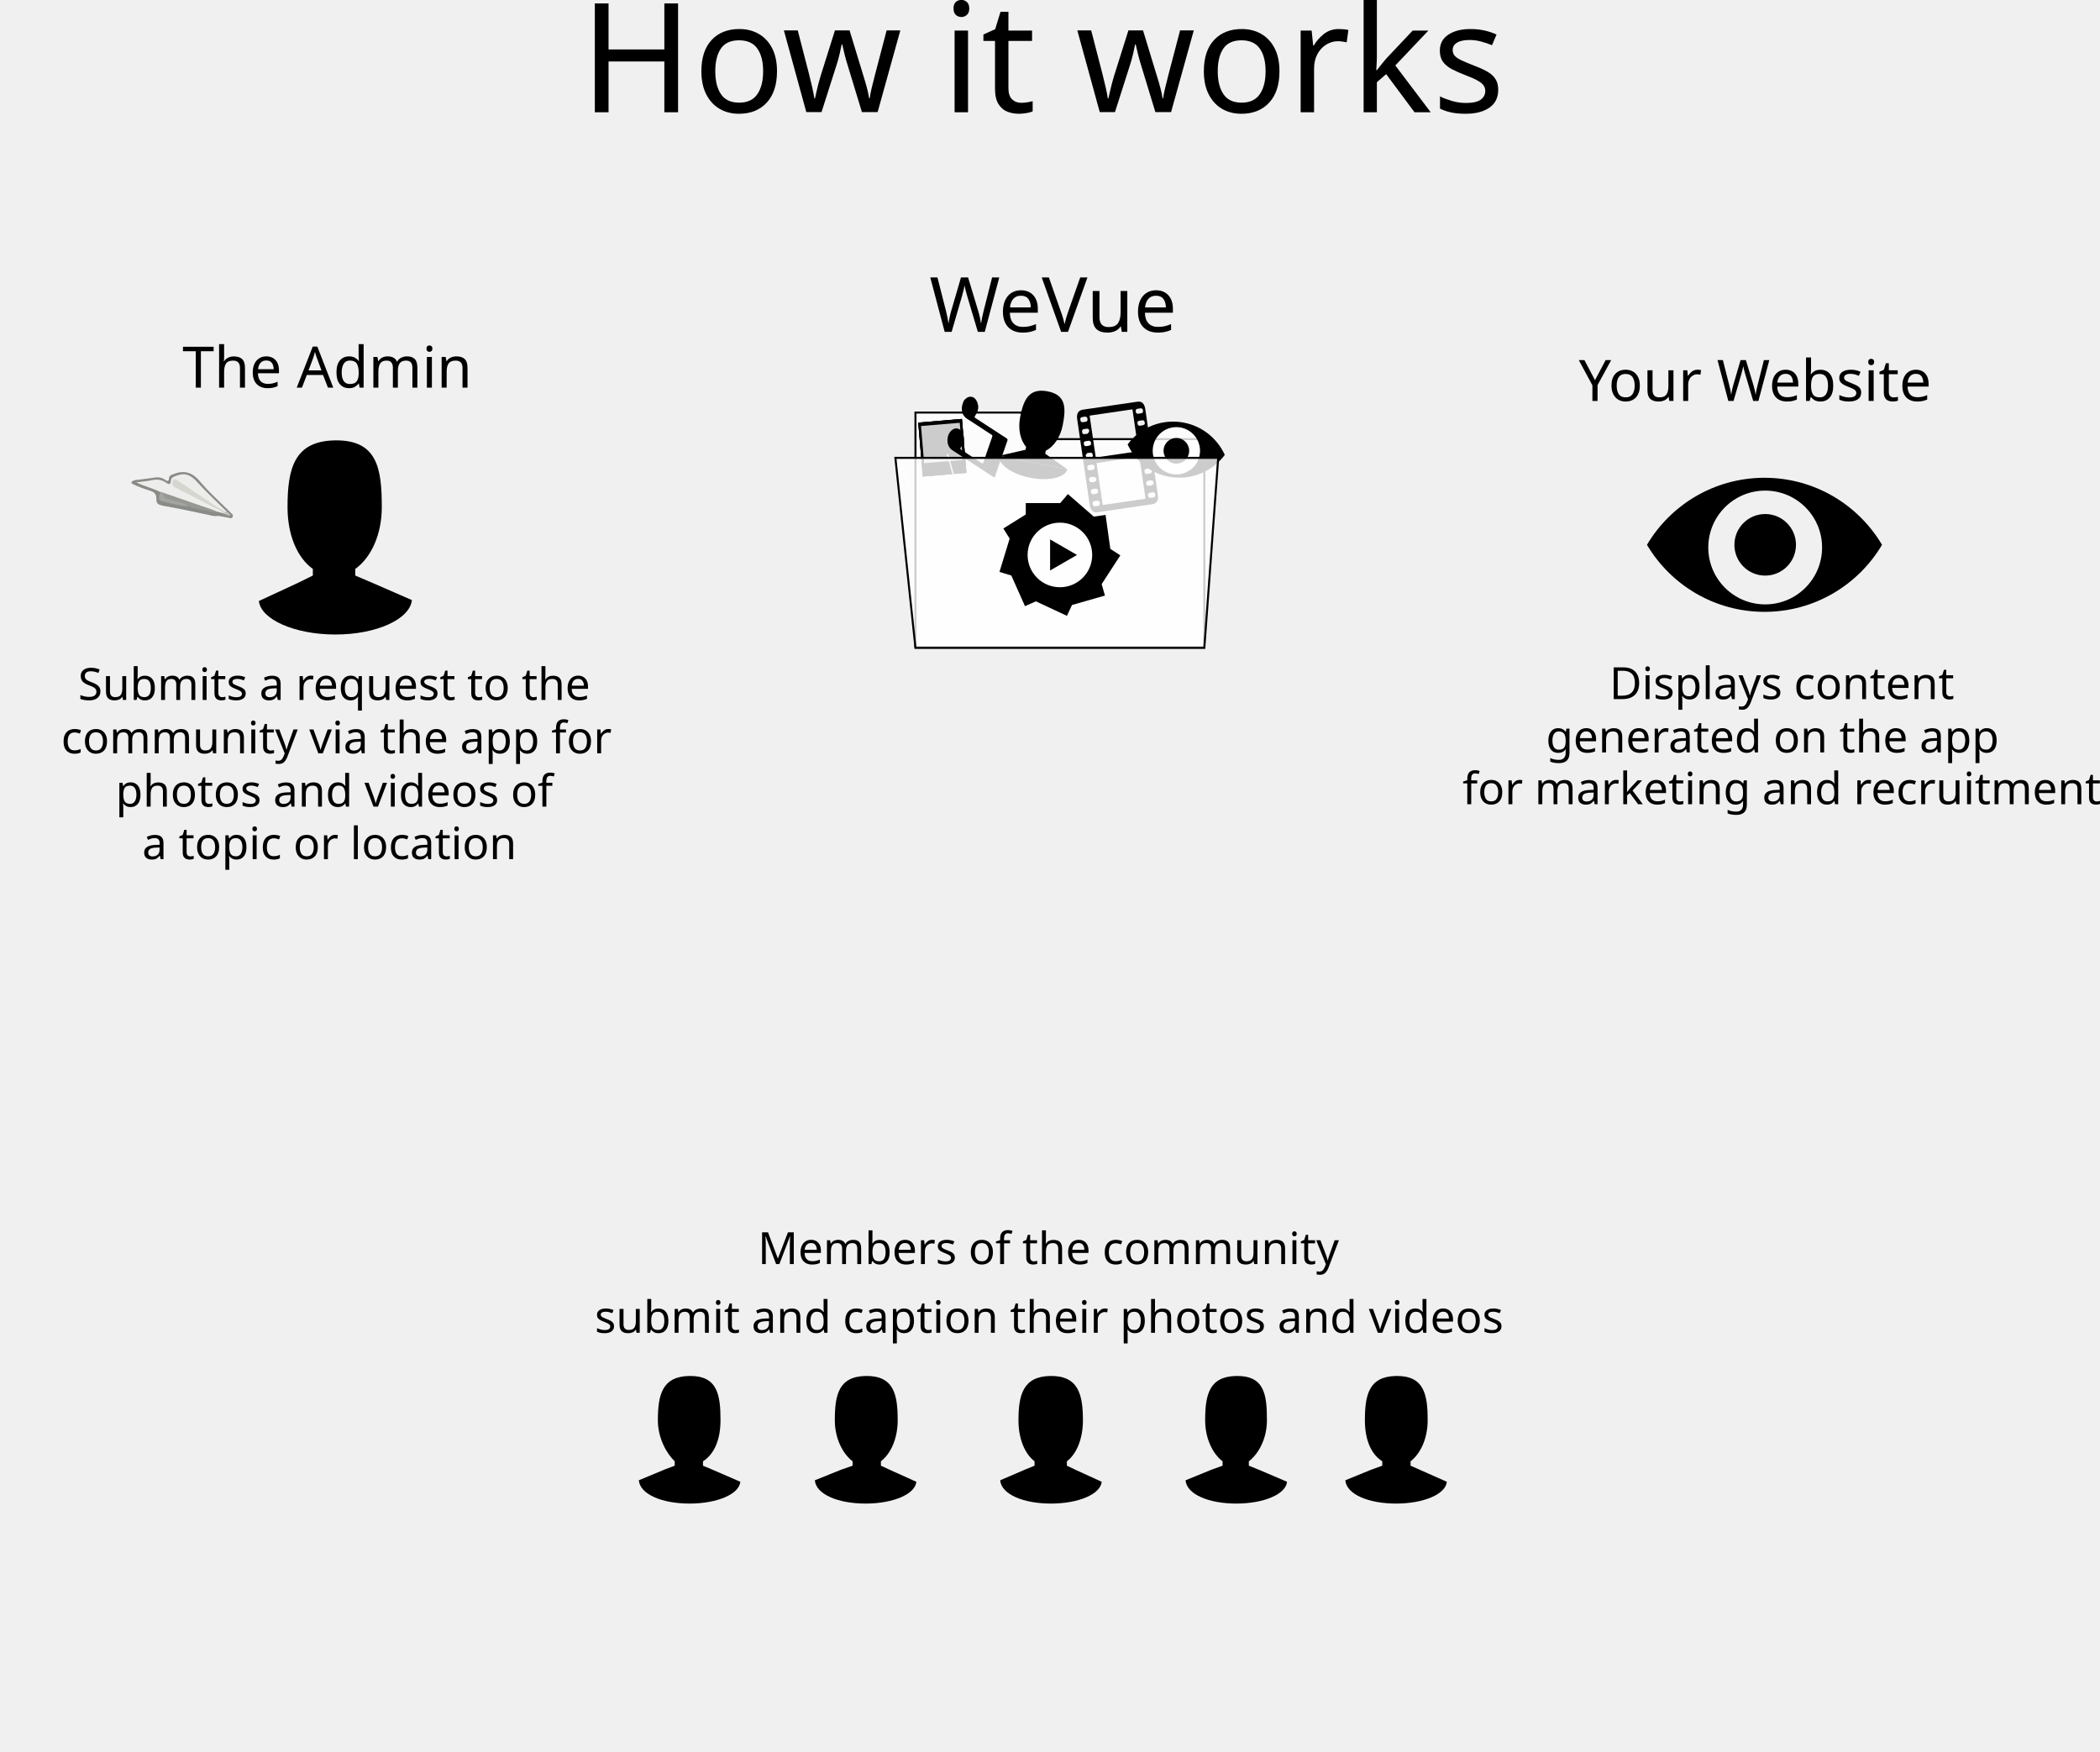
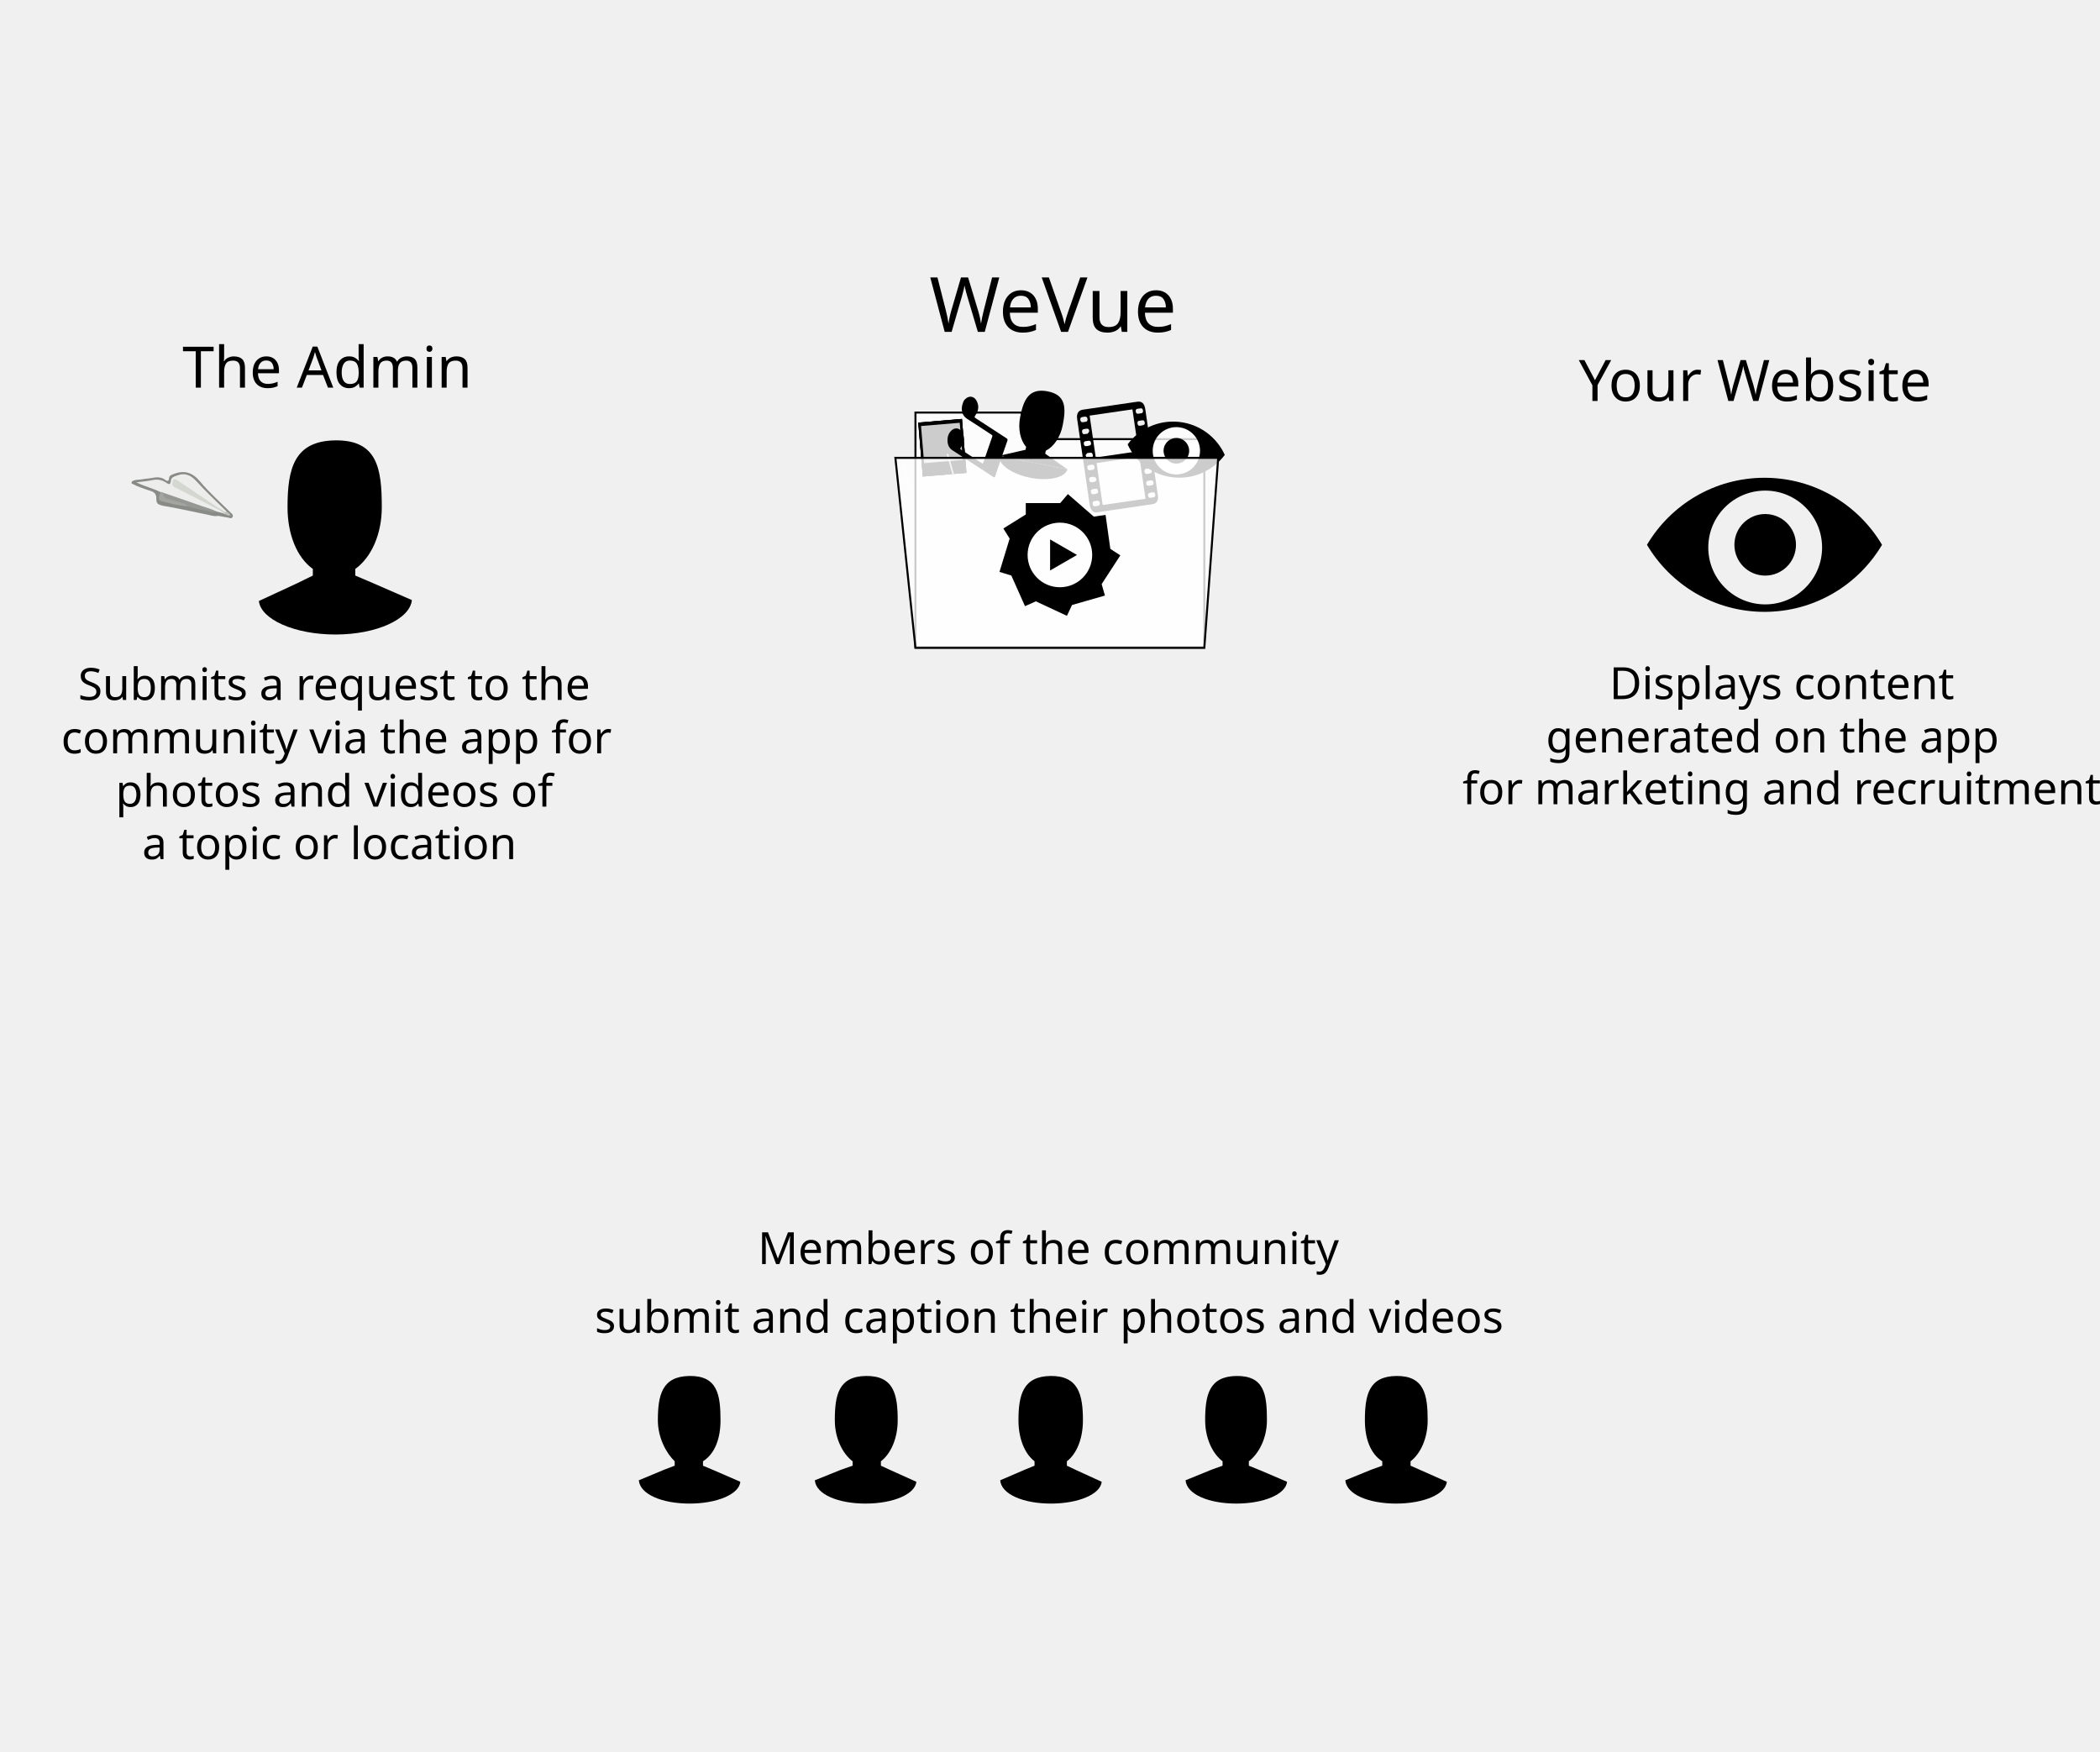
<svg xmlns="http://www.w3.org/2000/svg" version="1.1" id="Layer_1" x="0px" y="0px" viewBox="0 0 1038.77 866.689" style=" background-color:white;enable-background:new 0 0 1038.77 766.689;" xml:space="preserve">
  <style type="text/css">
	.st0{font-size:75.407px;}
	.st1{fill-rule:evenodd;clip-rule:evenodd;fill:#A3A5A1;}
	.st2{fill:none;stroke:black;stroke-width:2;stroke-miterlimit:10;stroke-dasharray:10.669,10.669;}
	.st3{font-size:21.994px;}
	.st4{fill:none;stroke:black;stroke-miterlimit:10;}
	.st5{font-size:28.307px;}
	.st6{fill-rule:evenodd;clip-rule:evenodd;fill:#898B86;}
	.st7{fill-rule:evenodd;clip-rule:evenodd;fill:#EDEDEB;}
	.st8{fill-rule:evenodd;clip-rule:evenodd;fill:#BDBFBA;}
	.st9{fill:#black;}
	.st10{fill:none;}
	.st11{fill-rule:evenodd;clip-rule:evenodd;fill:#969893;}
	.st12{fill-rule:evenodd;clip-rule:evenodd;fill:#black;}
	.st13{fill:#fff; opacity:0.8;}
	.st14{font-family:'Avenir-Heavy', sans-serif;}
	.st15{font-family:'Avenir-Roman', sans-serif;}
	.st16{fill-rule:evenodd;clip-rule:evenodd;fill:#D3D7CF;}
	.st17{font-size:37.703px;}
</style>
  <rect x="240.819" y="-1.473" class="st10" width="557.008" height="144.529" />
-   <text font-family="Sans" transform="matrix(1 0 0 1 286.9243 55.5347)" class="st9 st14 st0">How it works</text>
  <g>
    <g>
      <polygon class="st13" points="516.596,217.259 504.992,204.103 452.839,204.103 452.839,217.259 452.839,320.139 595.722,320.139     595.722,217.259   " />
      <polygon class="st4" points="516.596,217.259 504.992,204.103 452.839,204.103 452.839,217.259 452.839,320.139 595.722,320.139     595.722,217.259   " />
      <g>
        <path class="st9" d="M503.367,223.406l-9.211,2.087l16.93,3.351l16.933,3.354l-7.722-5.439l-3.282-2.312l0.293-1.467    c3.862-1.91,7.176-6.598,8.353-12.531c1.683-8.507,1.792-15.143-7.592-16.87c-9.142-1.681-11.762,4.2-13.445,12.705    c-1.173,5.932,0.102,11.529,2.947,14.768l-0.29,1.468L503.367,223.406z">
		</path>
        <path class="st9" d="M509.613,236.363c9.1,1.802,17.162-0.063,18.4-4.161l-33.829-6.698    C493.766,229.763,500.512,234.562,509.613,236.363L509.613,236.363z">
		</path>
        <animateTransform attributeName="transform" begin="0.1" attributeType="HML" type="translate" dur="7.5s" values="25,360;0,-25;0,25;310,35;" repeatCount="indefinite" />
      </g>
      <g>
        <path class="st13" d="M596.064,223.196c0,7.249-5.877,13.127-13.125,13.127c-7.251,0-13.128-5.879-13.128-13.127    c0-7.25,5.877-13.126,13.128-13.126C590.188,210.07,596.064,215.947,596.064,223.196L596.064,223.196z">
		</path>
        <path class="st9" d="M583.296,208.734c-10.229-1.108-19.768,3.427-25.518,11.109c3.974,8.733,12.318,15.206,22.548,16.312    c10.232,1.11,19.767-3.426,25.519-11.107C601.871,216.314,593.527,209.843,583.296,208.734L583.296,208.734z M580.632,234.647    c-6.427-0.697-11.07-6.471-10.377-12.898c0.696-6.424,6.472-11.071,12.897-10.374c6.428,0.694,11.075,6.469,10.377,12.895    C592.834,230.696,587.059,235.344,580.632,234.647L580.632,234.647z">
		</path>
        <path class="st9" d="M588.189,223.693c-0.376,3.476-3.502,5.99-6.979,5.614c-3.476-0.377-5.991-3.5-5.613-6.979    c0.376-3.476,3.499-5.989,6.978-5.613C586.053,217.091,588.565,220.216,588.189,223.693L588.189,223.693z">
		</path>
        <animateTransform attributeName="transform" begin="0.6" attributeType="HML" type="translate" dur="7s" values="0,350;0,-15;0,15;300,25;" repeatCount="indefinite" />
      </g>
      <path class="st9" d="M569.638,223.75c1.028,7.037,2.049,14.076,3.092,21.111c0.187,1.269,0.209,2.51-0.534,3.405    c-0.44,0.526-1.074,1-1.678,1.093c-9.345,1.418-18.695,2.774-28.045,4.132c-1.498,0.217-2.765-0.919-3.299-2.894    c-0.062-0.228-0.096-0.463-0.133-0.698c-2.075-14.208-4.156-28.416-6.226-42.625c-0.385-2.66,0.615-4.275,2.777-4.591    c8.969-1.311,17.937-2.622,26.907-3.935c2.334-0.34,3.599,0.83,4.03,3.75C567.569,209.581,568.6,216.667,569.638,223.75    L569.638,223.75z M542.017,226.334c7.107-1.038,14.117-2.064,21.173-3.094c-1.018-6.953-2.021-13.821-3.028-20.718    c-7.093,1.036-14.128,2.065-21.172,3.094C540.001,212.557,541.002,219.397,542.017,226.334L542.017,226.334z M545.45,249.841    c7.117-1.042,14.109-2.062,21.187-3.097c-1.019-6.956-2.027-13.85-3.036-20.762c-7.104,1.038-14.121,2.063-21.185,3.097    C543.432,236.018,544.436,242.887,545.45,249.841L545.45,249.841z M567.745,231.79c-0.223,0.032-0.442,0.078-0.664,0.093    c-0.773,0.063-1.057,0.657-0.94,1.506c0.119,0.858,0.645,1.149,1.304,1.067c0.223-0.029,0.443-0.072,0.665-0.099    c1.341-0.161,1.824-0.611,1.604-1.611C569.4,231.326,568.523,231.673,567.745,231.79L567.745,231.79z M538.714,224.052    c-0.421,0.06-0.786-0.017-0.971,0.167c-0.312,0.319-0.758,0.844-0.699,1.204c0.074,0.465,0.547,0.951,0.934,1.244    c0.222,0.168,0.618-0.023,0.932-0.067c1.377-0.198,1.853-0.627,1.637-1.577C540.225,223.615,539.361,223.939,538.714,224.052    L538.714,224.052z M568.563,237.714c-0.064,0.009-0.128,0.021-0.189,0.026c-1.055,0.131-1.5,0.611-1.382,1.484    c0.125,0.894,0.644,1.205,1.751,1.048c0.06-0.01,0.124-0.019,0.187-0.027c1.365-0.2,1.812-0.613,1.668-1.547    C570.453,237.786,569.858,237.502,568.563,237.714L568.563,237.714z M565.221,213.956c-0.348,0.052-0.791-0.041-1.018,0.186    c-0.312,0.316-0.677,0.899-0.618,1.314c0.058,0.42,0.587,1.041,0.939,1.097c0.652,0.105,1.374-0.002,1.964-0.293    c0.316-0.156,0.64-0.92,0.567-1.336c-0.072-0.413-0.605-0.814-0.994-1.063C565.845,213.725,565.505,213.913,565.221,213.956    L565.221,213.956z M536.424,208.75c0,0.002,0,0.005,0,0.008c0.191-0.026,0.378-0.062,0.57-0.082    c0.692-0.07,1.053-0.563,0.95-1.388c-0.11-0.887-0.61-1.276-1.34-1.154c-0.504,0.082-1.018,0.113-1.51,0.243    c-0.578,0.154-0.818,0.646-0.699,1.39c0.116,0.736,0.477,1.13,1.08,1.113C535.794,208.874,536.109,208.797,536.424,208.75    L536.424,208.75z M539.747,232.522c0.25-0.037,0.503-0.083,0.758-0.109c0.71-0.073,1.014-0.608,0.909-1.417    c-0.103-0.76-0.539-1.182-1.186-1.12c-0.509,0.05-1.018,0.118-1.515,0.219c-0.667,0.135-0.99,0.614-0.835,1.483    c0.143,0.809,0.563,1.131,1.205,1.041C539.305,232.587,539.526,232.554,539.747,232.522L539.747,232.522z M542.075,247.8    c-0.223,0.033-0.443,0.063-0.664,0.097c-0.719,0.104-1.084,0.558-0.93,1.494c0.15,0.89,0.642,1.144,1.304,1.049    c0.312-0.046,0.627-0.112,0.945-0.133c0.784-0.052,1.45-0.351,1.282-1.492c-0.166-1.14-0.891-1.24-1.652-1.061    C542.266,247.78,542.169,247.786,542.075,247.8L542.075,247.8z M566.396,222.392c1.344-0.195,1.736-0.565,1.596-1.502    c-0.137-0.925-0.679-1.211-1.967-1.01c-0.772,0.12-1.716,0.042-1.631,1.485C564.452,222.34,564.997,222.598,566.396,222.392    L566.396,222.392z M537.161,214.672c0.283-0.041,0.646,0.037,0.834-0.148c0.333-0.34,0.768-0.803,0.789-1.269    c0.039-0.724-0.431-1.228-1.091-1.177c-0.57,0.045-1.143,0.124-1.697,0.251c-0.636,0.148-0.869,0.677-0.716,1.463    c0.142,0.735,0.514,1.081,1.126,0.992C536.658,214.748,536.909,214.71,537.161,214.672L537.161,214.672z M541.171,241.896    c-0.222,0.032-0.443,0.072-0.664,0.095c-0.638,0.06-0.983,0.454-0.917,1.273c0.071,0.861,0.479,1.274,1.178,1.235    c0.251-0.013,0.504-0.062,0.754-0.098c1.383-0.202,1.845-0.62,1.623-1.574C542.812,241.402,541.94,241.809,541.171,241.896    L541.171,241.896z M540.339,238.572c0.561-0.125,0.876-0.179,1.183-0.268c0.758-0.222,1.108-1.157,0.567-1.826    c-0.341-0.417-1.056-0.665-1.524-0.567c-0.648,0.135-1.636-0.172-1.811,1.003c-0.065,0.436,0.159,1.198,0.449,1.437    C539.554,238.645,540.11,238.54,540.339,238.572L540.339,238.572z M563.72,204.572c0.252-0.037,0.503-0.082,0.757-0.109    c0.711-0.073,1.021-0.587,0.893-1.414c-0.117-0.776-0.553-1.141-1.21-1.028c-0.5,0.085-1.006,0.157-1.513,0.221    c-0.655,0.086-0.965,0.547-0.851,1.34c0.12,0.839,0.563,1.224,1.263,1.088C563.274,204.626,563.498,204.604,563.72,204.572    L563.72,204.572z M569.838,246.143c0.123-0.018,0.248-0.047,0.374-0.053c0.745-0.042,1.384-0.3,1.239-1.404    c-0.153-1.184-0.891-1.21-1.64-1.073c-0.094,0.017-0.188,0.029-0.283,0.042c-1.407,0.204-1.85,0.595-1.651,1.547    C568.185,246.676,569.074,246.215,569.838,246.143L569.838,246.143z M564.267,208.055c-0.095,0.016-0.187,0.035-0.281,0.042    c-0.747,0.057-1.48,0.206-1.316,1.418c0.159,1.21,0.902,1.185,1.643,1.047c0.094-0.018,0.188-0.03,0.284-0.041    c1.407-0.205,1.856-0.601,1.646-1.544C565.913,207.532,565.033,207.969,564.267,208.055L564.267,208.055z M566.894,225.889    c-0.283,0.041-0.567,0.084-0.852,0.124c-0.631,0.087-0.865,0.589-0.777,1.301c0.098,0.77,0.479,1.207,1.153,1.117    c0.282-0.039,0.565-0.08,0.852-0.119c1.354-0.2,1.771-0.562,1.581-1.49C568.544,225.346,567.655,225.809,566.894,225.889    L566.894,225.889z M537.768,218.162c-0.285,0.041-0.57,0.085-0.854,0.125c-0.626,0.086-0.88,0.534-0.791,1.285    c0.097,0.804,0.473,1.211,1.139,1.147c0.287-0.028,0.572-0.075,0.856-0.118c1.335-0.195,1.774-0.602,1.554-1.536    C539.355,217.705,538.52,218.043,537.768,218.162L537.768,218.162z">
        <animateTransform attributeName="transform" begin="1.3" attributeType="HML" type="translate" dur="7s" values="15,350;0,-25;0,25;390,35;390,25;360,635;" repeatCount="indefinite" />
      </path>
      <g>
        <rect x="455.299" y="208.121" transform="matrix(0.9965 -0.0836 0.0836 0.9965 -16.8861 39.7452)" class="st9" width="21.686" height="26.766">
			</rect>
        <rect x="456.332" y="209.919" transform="matrix(0.9965 -0.0835 0.0835 0.9965 -16.6752 39.6825)" class="st13" width="19.222" height="18.446">
			</rect>
        <animateTransform attributeName="transform" begin="0.6" attributeType="HML" type="translate" dur="7s" values="-20,350;20,-15;0,15;360,15;360,25;320,650" repeatCount="indefinite" />
      </g>
      <g>
        <rect x="455.299" y="208.121" transform="matrix(0.9965 -0.0836 0.0836 0.9965 -16.8861 39.7452)" class="st9" width="21.686" height="26.766">
			</rect>
        <rect x="456.332" y="209.919" transform="matrix(0.9965 -0.0835 0.0835 0.9965 -16.6752 39.6825)" class="st13" width="19.222" height="18.446">	
			</rect>
        <animateTransform attributeName="transform" begin="0.7" attributeType="HML" type="translate" dur="7.5s" values="-50,350;0,-15;30,15; 360,25;350,25;360,625;" repeatCount="indefinite" />
      </g>
      <g>
        <rect x="455.299" y="208.121" transform="matrix(0.9965 -0.0836 0.0836 0.9965 -16.8861 39.7452)" class="st9" width="21.686" height="26.766">
			</rect>
        <rect x="456.332" y="209.919" transform="matrix(0.9965 -0.0835 0.0835 0.9965 -16.6752 39.6825)" class="st13" width="19.222" height="18.446">
			</rect>
        <animateTransform attributeName="transform" begin="0.5" attributeType="HML" type="translate" dur="7.5s" values="40,350;10,-20;0,15; 370,19;380,10;390,619;" repeatCount="indefinite" />
      </g>
      <rect x="448.129" y="230.516" transform="matrix(0.9617 -0.2741 0.2741 0.9617 -47.4573 131.946)" class="st13" width="0.773" height="10.619" />
      <rect x="469.725" y="224.354" transform="matrix(0.9618 -0.2737 0.2737 0.9618 -44.9098 137.4508)" class="st13" width="0.774" height="10.62" />
      <path class="st12" d="M491.96,236.201c-0.234-0.099-0.49-0.165-0.7-0.303c-6.671-4.354-13.326-8.736-20.016-13.061    c-1.617-1.042-2.389-2.497-2.533-4.32c-0.167-2.106,0.342-4.04,1.922-5.537c1.691-1.6,3.959-1.347,5.188,0.628    c1.372,2.197,1.354,4.482,0.093,6.745c-0.232,0.417-0.489,0.824-0.758,1.22c-0.222,0.327-0.234,0.562,0.139,0.805    c3.47,2.252,6.931,4.517,10.392,6.781c0.346,0.227,0.526,0.176,0.666-0.231c1.488-4.333,2.984-8.667,4.49-12.994    c0.176-0.505-0.123-0.701-0.472-0.927c-3.938-2.567-7.845-5.186-11.821-7.695c-2.37-1.493-3.041-3.634-2.701-6.217    c0.115-0.866,0.492-1.697,0.745-2.544c0.168-0.254,0.335-0.51,0.502-0.767c0.143-0.125,0.296-0.242,0.43-0.378    c1.651-1.687,4.006-1.515,5.303,0.455c0.397,0.601,0.678,1.318,0.863,2.023c0.568,2.164-0.135,4.082-1.359,5.833    c-0.396,0.568-0.283,0.808,0.256,1.158c5.096,3.301,10.172,6.638,15.271,9.936c0.556,0.359,0.638,0.697,0.429,1.284    c-1.511,4.299-3.007,8.604-4.495,12.913c-0.557,1.617-1.08,3.245-1.619,4.868C492.103,235.982,492.032,236.094,491.96,236.201    L491.96,236.201z">
        <animateTransform attributeName="transform" begin="0.6" attributeType="HML" type="translate" dur="7s" values="0,350;0,-15;0,15;385,15;370,25;390,615;" repeatCount="indefinite" />
      </path>
      <polygon class="st13" points="595.722,320.529 452.839,320.529 442.904,226.495 602.583,226.495   " />
      <polygon class="st4" points="595.722,320.529 452.839,320.529 442.904,226.495 602.583,226.495   " />
      <path class="st9" d="M554.174,274.747l-4.945-3.211l-2.358-16.794l-5.821,0.836l-12.818-11.144l-3.798,4.452h-17.031v5.635    l-11.092,6.933l3.117,4.992l-5.037,16.485l5.87,1.795l6.753,15.161l5.386-2.399l15.37,7.171l2.493-5.348l16.3-4.673l-1.624-5.666    L554.174,274.747z M524.28,290.523c-8.822,0-15.974-7.152-15.974-15.978s7.152-15.977,15.974-15.977    c8.824,0,15.979,7.152,15.979,15.977S533.104,290.523,524.28,290.523L524.28,290.523z" />
      <polygon class="st9" points="519.435,266.864 532.736,274.548 519.435,282.228   " />
    </g>
    <g>
      <g>
        <path class="st2" d="M516.366,364.063" />
        <path class="st2" d="M462.485,470.762" />
        <path class="st2" d="M580.838,470.762" />
      </g>
      <g>
        <path class="st9" d="M366.218,733.068c-0.618,6.199-11.604,10.78-25.114,10.78c-13.5,0-24.486-4.505-25.104-11.505h-0.042     l12.505-5.221l5.278-2.015v-2.18c-4-3.812-8.326-11.446-8.326-20.255c0-12.63,2.116-21.762,15.647-21.951     c13.887-0.188,15.336,9.321,15.336,21.951c0,8.809-2.657,16.443-8.657,20.255v2.18l5.625,2.377L366.218,733.068z" />
        <g>
          <path class="st9" d="M453.282,733.068c-0.619,6.199-11.604,10.78-25.115,10.78s-24.486-4.505-25.104-11.505h-0.042l12.973-5.221      l5.747-2.015v-2.18c-5-3.812-8.795-11.446-8.795-20.255c0-12.63,1.882-21.762,15.403-21.951      c13.898-0.188,15.697,9.321,15.697,21.951c0,8.809-3.305,16.443-8.305,20.255v2.18l5.157,2.377L453.282,733.068z" />
          <path class="st9" d="M544.964,733.068c-0.617,6.199-11.604,10.78-25.115,10.78c-13.5,0-24.486-4.505-25.104-11.505h-0.042      l12.133-5.221l4.905-2.015v-2.18c-5-3.812-7.954-11.446-7.954-20.255c0-12.63,2.302-21.762,15.833-21.951      c13.887-0.188,16.053,9.321,16.053,21.951c0,8.809-2.932,16.443-7.932,20.255v2.18l5.003,2.377L544.964,733.068z" />
          <path class="st9" d="M636.646,733.068c-0.606,6.199-11.593,10.78-25.104,10.78c-13.51,0-24.496-4.505-25.104-11.505h-0.042      l12.785-5.221l5.561-2.015v-2.18c-5-3.812-8.607-11.446-8.607-20.255c0-12.63,1.964-21.762,15.495-21.951      c13.898-0.188,15.058,9.321,15.058,21.951c0,8.809-3.945,16.443-8.945,20.255v2.18l5.845,2.377L636.646,733.068z" />
        </g>
        <path class="st9" d="M715.688,733.068c-0.608,6.199-11.604,10.78-25.115,10.78c-13.5,0-24.486-4.505-25.104-11.505h-0.043     l12.771-5.221l5.545-2.015v-2.18c-6-3.812-8.594-11.446-8.594-20.255c0-12.63,1.984-21.762,15.506-21.951     c13.896-0.188,15.546,9.321,15.546,21.951c0,8.809-3.458,16.443-8.458,20.255v2.18l5.369,2.377L715.688,733.068z" />
      </g>
    </g>
    <g>
      <g>
        <path class="st9" d="M203.738,296.871c-0.922,9.426-17.48,17.036-37.829,17.036c-20.36,0-36.918-7.562-37.84-16.562h-0.062     l18.819-8.72l7.916-3.881v-3.278c-8-5.76-12.514-17.26-12.514-30.529c0-19.029,3.195-32.802,23.586-33.074     c20.936-0.283,23.041,14.044,23.041,33.074c0,13.27-5.113,24.769-13.113,30.529v3.278l8.552,3.644L203.738,296.871z" />
      </g>
      <rect x="31.98" y="170.36" class="st10" width="267.794" height="52.746" />
      <text transform="matrix(1 0 0 1 90.231 191.7603)" class="st9 st14 st5">The Admin </text>
      <rect x="13.926" y="329.648" class="st10" width="303.902" height="158.396" />
      <text transform="matrix(1 0 0 1 38.624 346.2754)">
        <tspan x="0" y="0" class="st9 st14 st3">Submits a request to the </tspan>
        <tspan x="-8.369" y="26.393" class="st9 st14 st3">community via the app for </tspan>
        <tspan x="18.552" y="52.785" class="st9 st14 st3">photos and videos of </tspan>
        <tspan x="31.671" y="78.753" class="st9 st14 st3">a topic or location</tspan>
        <tspan x="271.176" y="86.753" class="st9 st14 st5"> </tspan>
      </text>
    </g>
    <g>
      <path class="st9" d="M872.812,236.364c-24.749,0-46.373,13.312-58.135,33.166c11.762,19.852,33.386,33.165,58.135,33.165    c24.747,0,46.372-13.312,58.136-33.165C919.184,249.677,897.559,236.364,872.812,236.364L872.812,236.364z M873.154,299.007    c-15.548,0-28.149-12.602-28.149-28.146c0-15.548,12.602-28.151,28.149-28.151c15.543,0,28.146,12.603,28.146,28.151    C901.301,286.405,888.697,299.007,873.154,299.007L873.154,299.007z" />
      <path class="st9" d="M888.383,269.528c0,8.411-6.82,15.232-15.229,15.232c-8.416,0-15.229-6.821-15.229-15.232    c0-8.409,6.813-15.228,15.229-15.228C881.562,254.3,888.383,261.119,888.383,269.528L888.383,269.528z" />
    </g>
    <text transform="matrix(1 0 0 1 780.9531 198.3618)" class="st9 st14 st5">Your Website</text>
    <text transform="matrix(1 0 0 1 808.0898 355.8564)">
      <tspan x="-12" y="-10" class="st9 st14 st3">Displays content</tspan>
      <tspan x="-43.393" y="16.393" class="st9 st14 st3">generated on the app</tspan>
      <tspan x="-90.393" y="42" class="st9 st14 st3"> for marketing and recruitment</tspan>
    </text>
    <rect x="218.402" y="608.75" class="st10" width="589.933" height="158.396" />
    <text transform="matrix(1 0 0 1 314.8354 625.377)">
      <tspan x="60" y="0" class="st9 st14 st3">Members of the community </tspan>
      <tspan x="-20.654" y="33.969" class="st9 st14 st3">submit and caption their photos and videos</tspan>
      <tspan x="432.718" y="33.969" class="st9 st14 st5"> </tspan>
    </text>
  </g>
  <g>
    <path class="st6" d="M77.323,246.716c0.031-1.936-0.645-3.125-2.711-3.813c-3.222-1.072-6.494-2.1-9.515-3.721    c0-0.281,0-0.561,0-0.841c1.521-1.284,3.458-0.852,5.195-1.221c1.565-0.333,3.2-0.337,4.772-0.646    c2.395-0.471,4.681-0.62,6.77,0.985c0.985,0.757,1.702,0.56,1.782-0.789c0.084-1.417,1.093-1.679,2.196-2.116    c5.398-2.137,9.39-0.853,13.213,3.733c4.552,5.461,9.974,10.196,15.009,15.256c0.618,0.621,1.587,1.22,0.976,2.274    c-0.563,0.972-1.495,0.372-2.282,0.235c-1.58-0.273-3.158-0.557-4.737-0.836c-2.357,0.445-4.524-0.546-6.776-0.901    c-6.82-1.329-13.583-2.942-20.442-4.076C77.819,249.546,77.41,249.127,77.323,246.716z">
		</path>
    <path class="st7" d="M110.527,253.972c-1.125-0.304-2.25-0.606-3.373-0.91c-2.043-0.167-3.938-0.903-5.828-1.598    c-6.819-2.51-13.739-4.732-20.557-7.242c-0.515-0.166-0.966-0.449-1.398-0.767c-3.801-1.924-7.98-2.863-11.922-4.825    c2.717-0.371,5.466-0.592,8.143-1.157c2.59-0.547,4.791,0.046,6.875,1.496c1.176,0.818,1.919,0.697,2.017-0.906    c0.114-1.861,1.354-2.193,2.943-2.785c4.329-1.613,7.127-0.117,10.047,3.119c4.633,5.135,9.762,9.821,14.681,14.696    c-0.249,1.184-0.856,0.445-1.361,0.256c-7.779-4.705-15.174-9.999-22.797-14.946c-0.535-0.347-1.203-1.083-1.787-0.185    c-0.571,0.877-0.385,1.81,0.581,2.337c1.658,0.907,3.266,1.9,4.951,2.756c5.856,2.975,11.831,5.724,17.5,9.056    C109.828,252.713,110.805,252.878,110.527,253.972z">
		</path>
    <path class="st16" d="M110.527,253.972c-1.505-1.757-3.714-2.413-5.643-3.45c-5.969-3.208-12.042-6.228-18.085-9.297    c-0.93-0.472-1.675-0.945-1.516-2.189c0.282-2.195,0.85-2.487,2.706-1.24c6.482,4.354,12.966,8.706,19.427,13.092    c1.145,0.778,2.574,1.083,3.523,2.168c0.215,0.408,0.675,0.737,0.424,1.297C111.039,254.328,110.706,254.319,110.527,253.972z">
		</path>
    <path class="st11" d="M80.72,243.754c6.467,2.229,12.948,4.417,19.392,6.708c2.356,0.837,4.818,1.403,7.042,2.601    c-1.755,0.892-3.362-0.209-4.994-0.476c-3.13-0.511-6.278-1.029-9.305-2.044c-2.992-1.396-6.185-2.15-9.368-2.936    c-1.688-0.417-2.924-1.317-3.317-3.096C80.088,244.137,80.007,243.618,80.72,243.754z">
		</path>
    <path class="st1" d="M80.72,243.754c-0.228,1.837,0.816,2.728,2.404,3.176c2.32,0.655,4.662,1.237,6.968,1.939    c1.036,0.315,2.145,0.618,2.764,1.672c-4.405-0.414-8.684-1.509-12.951-2.581c-1.519-0.382-1.489-1.929-0.979-3.193    c0.175-0.434,0.478-0.808,0.446-1.312C79.866,243.351,80.34,243.337,80.72,243.754z">
		</path>
    <path class="st8" d="M111.364,254.353c-0.142-0.433-0.283-0.865-0.424-1.297c0.403,0.064,0.788,0.748,1.216,0.038    c0.806,0.417,1.409,1.034,1.923,1.929C112.985,255.247,112.158,254.876,111.364,254.353z">
		</path>
    <animateTransform attributeName="transform" begin="0.6" attributeType="HML" type="translate" dur="7s" values="50,0;0,-15;0,15;400,360;" repeatCount="indefinite" />
  </g>
  <rect x="373.712" y="135.672" class="st10" width="388.013" height="92.683" />
  <text transform="matrix(1 0 0 1 459.7124 164.1753)" class="st9 st15 st17">WeVue</text>
</svg>
